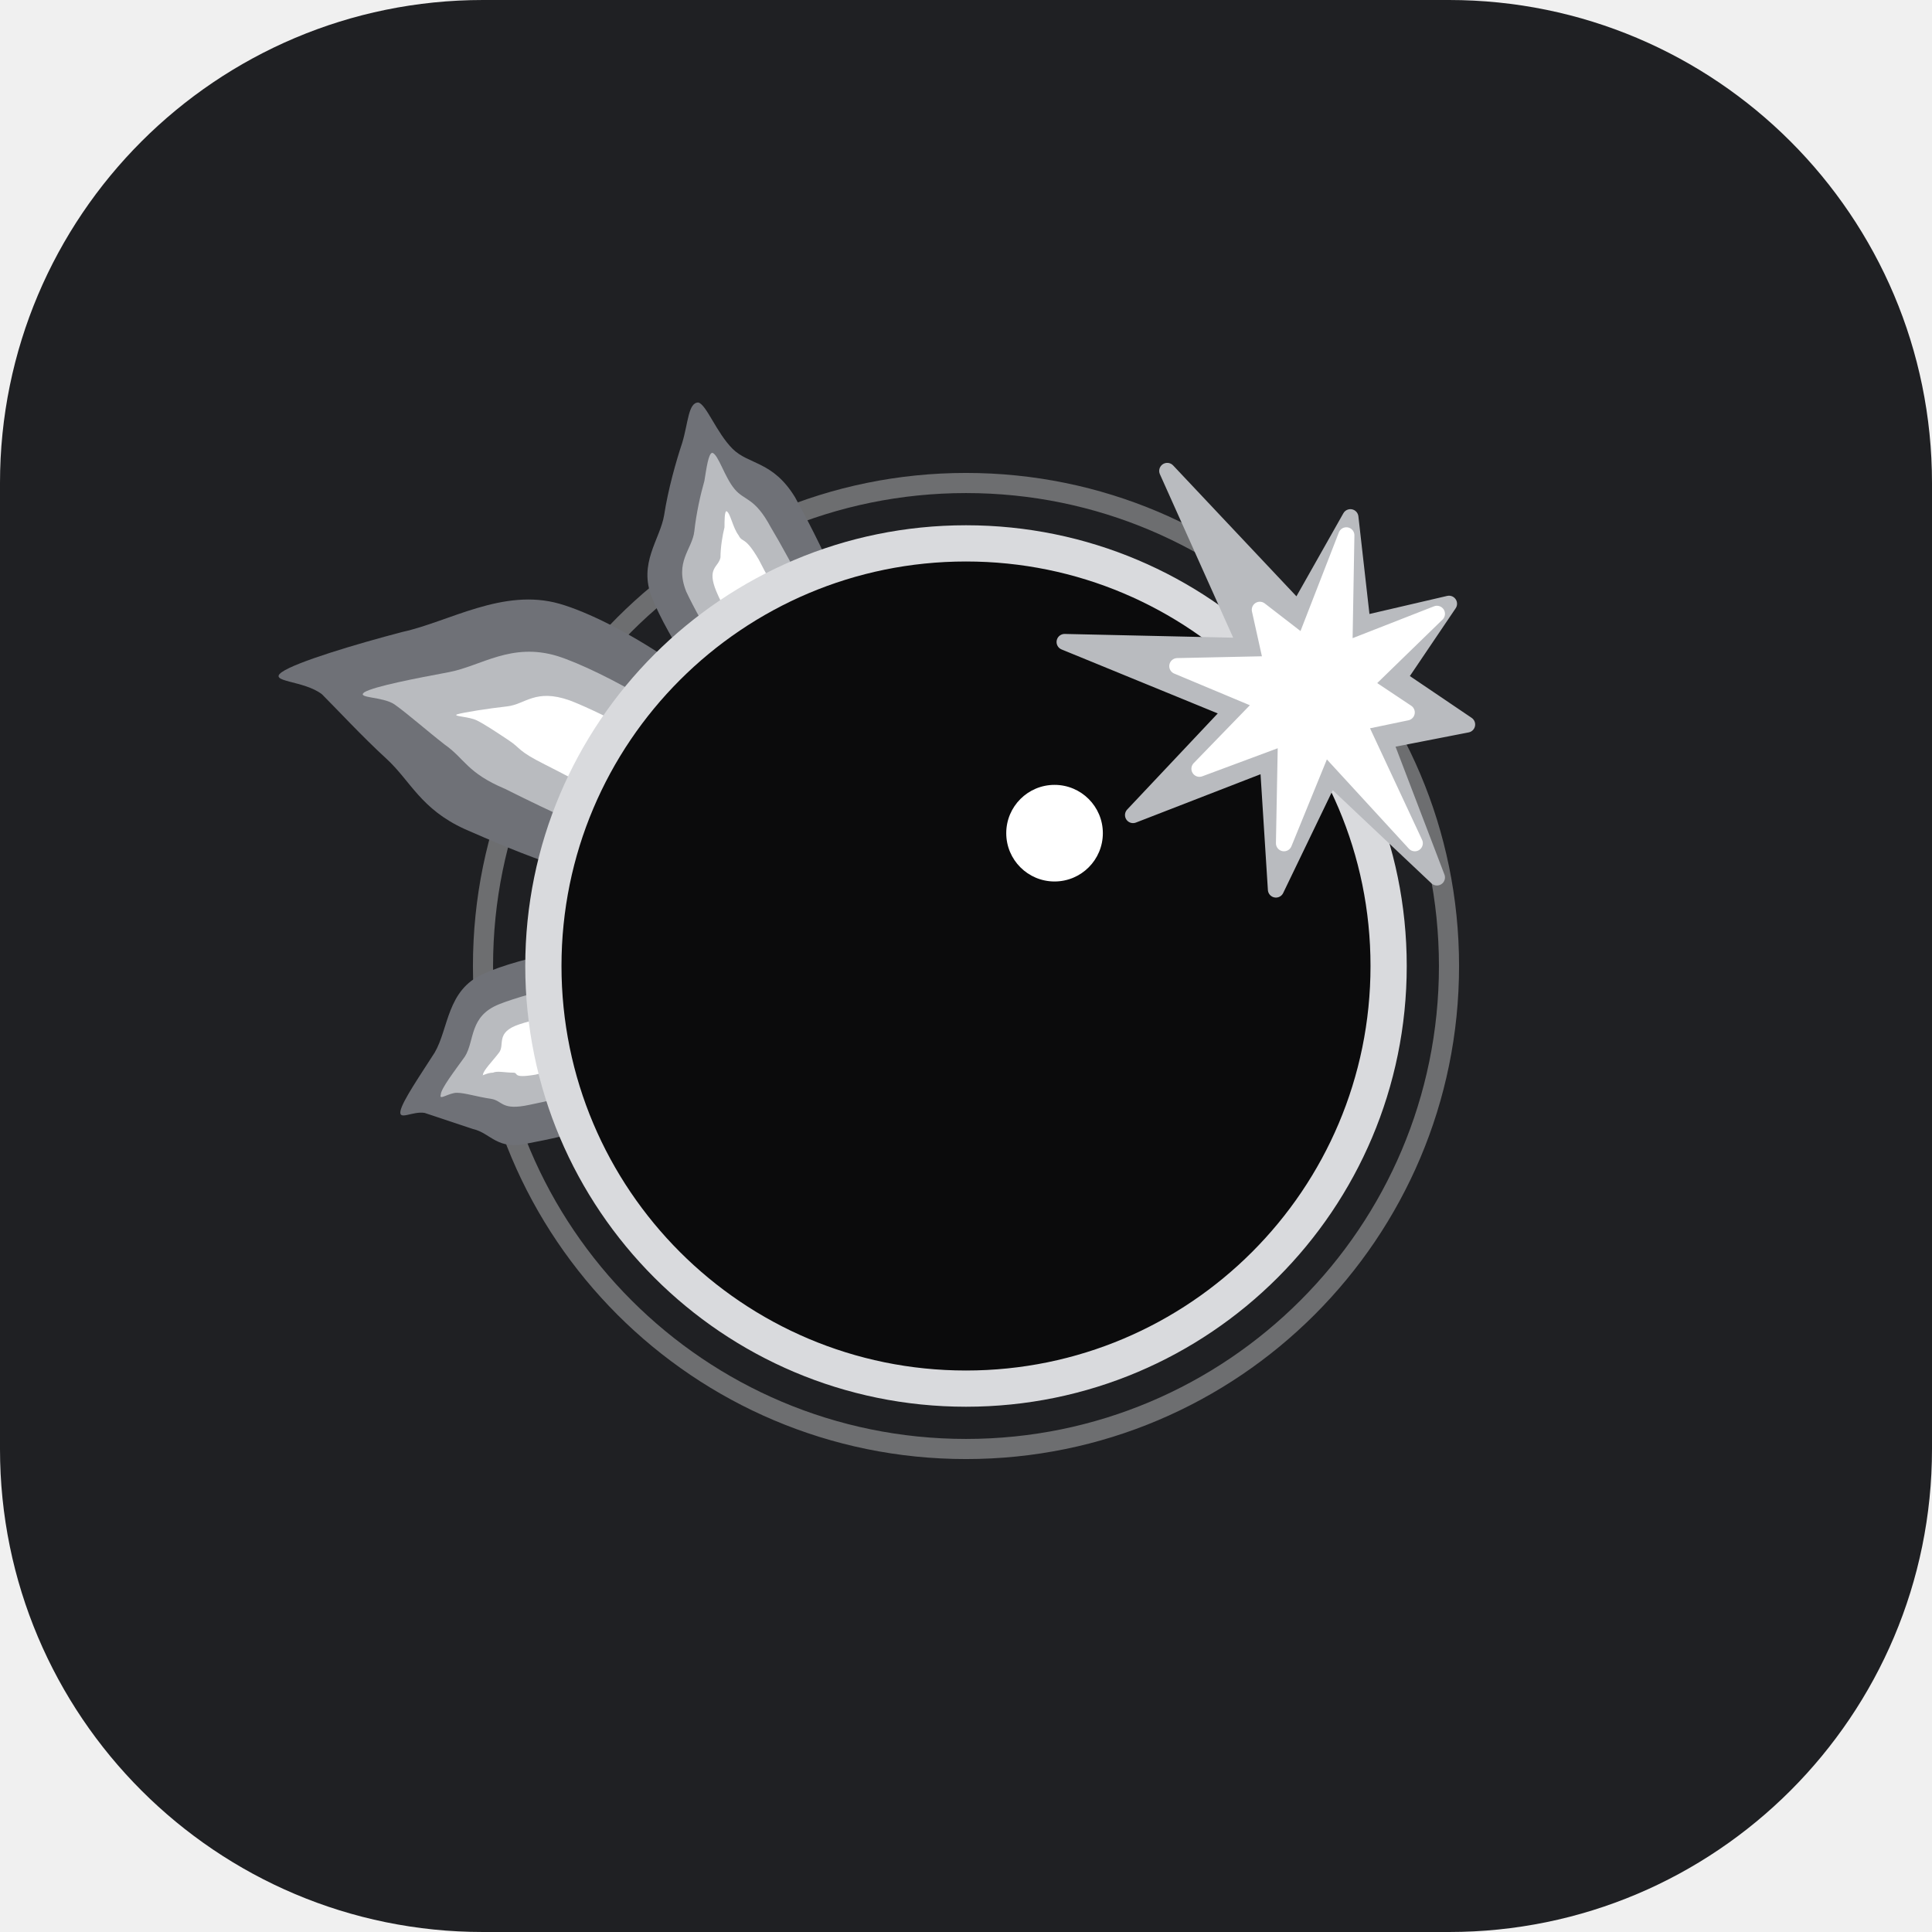
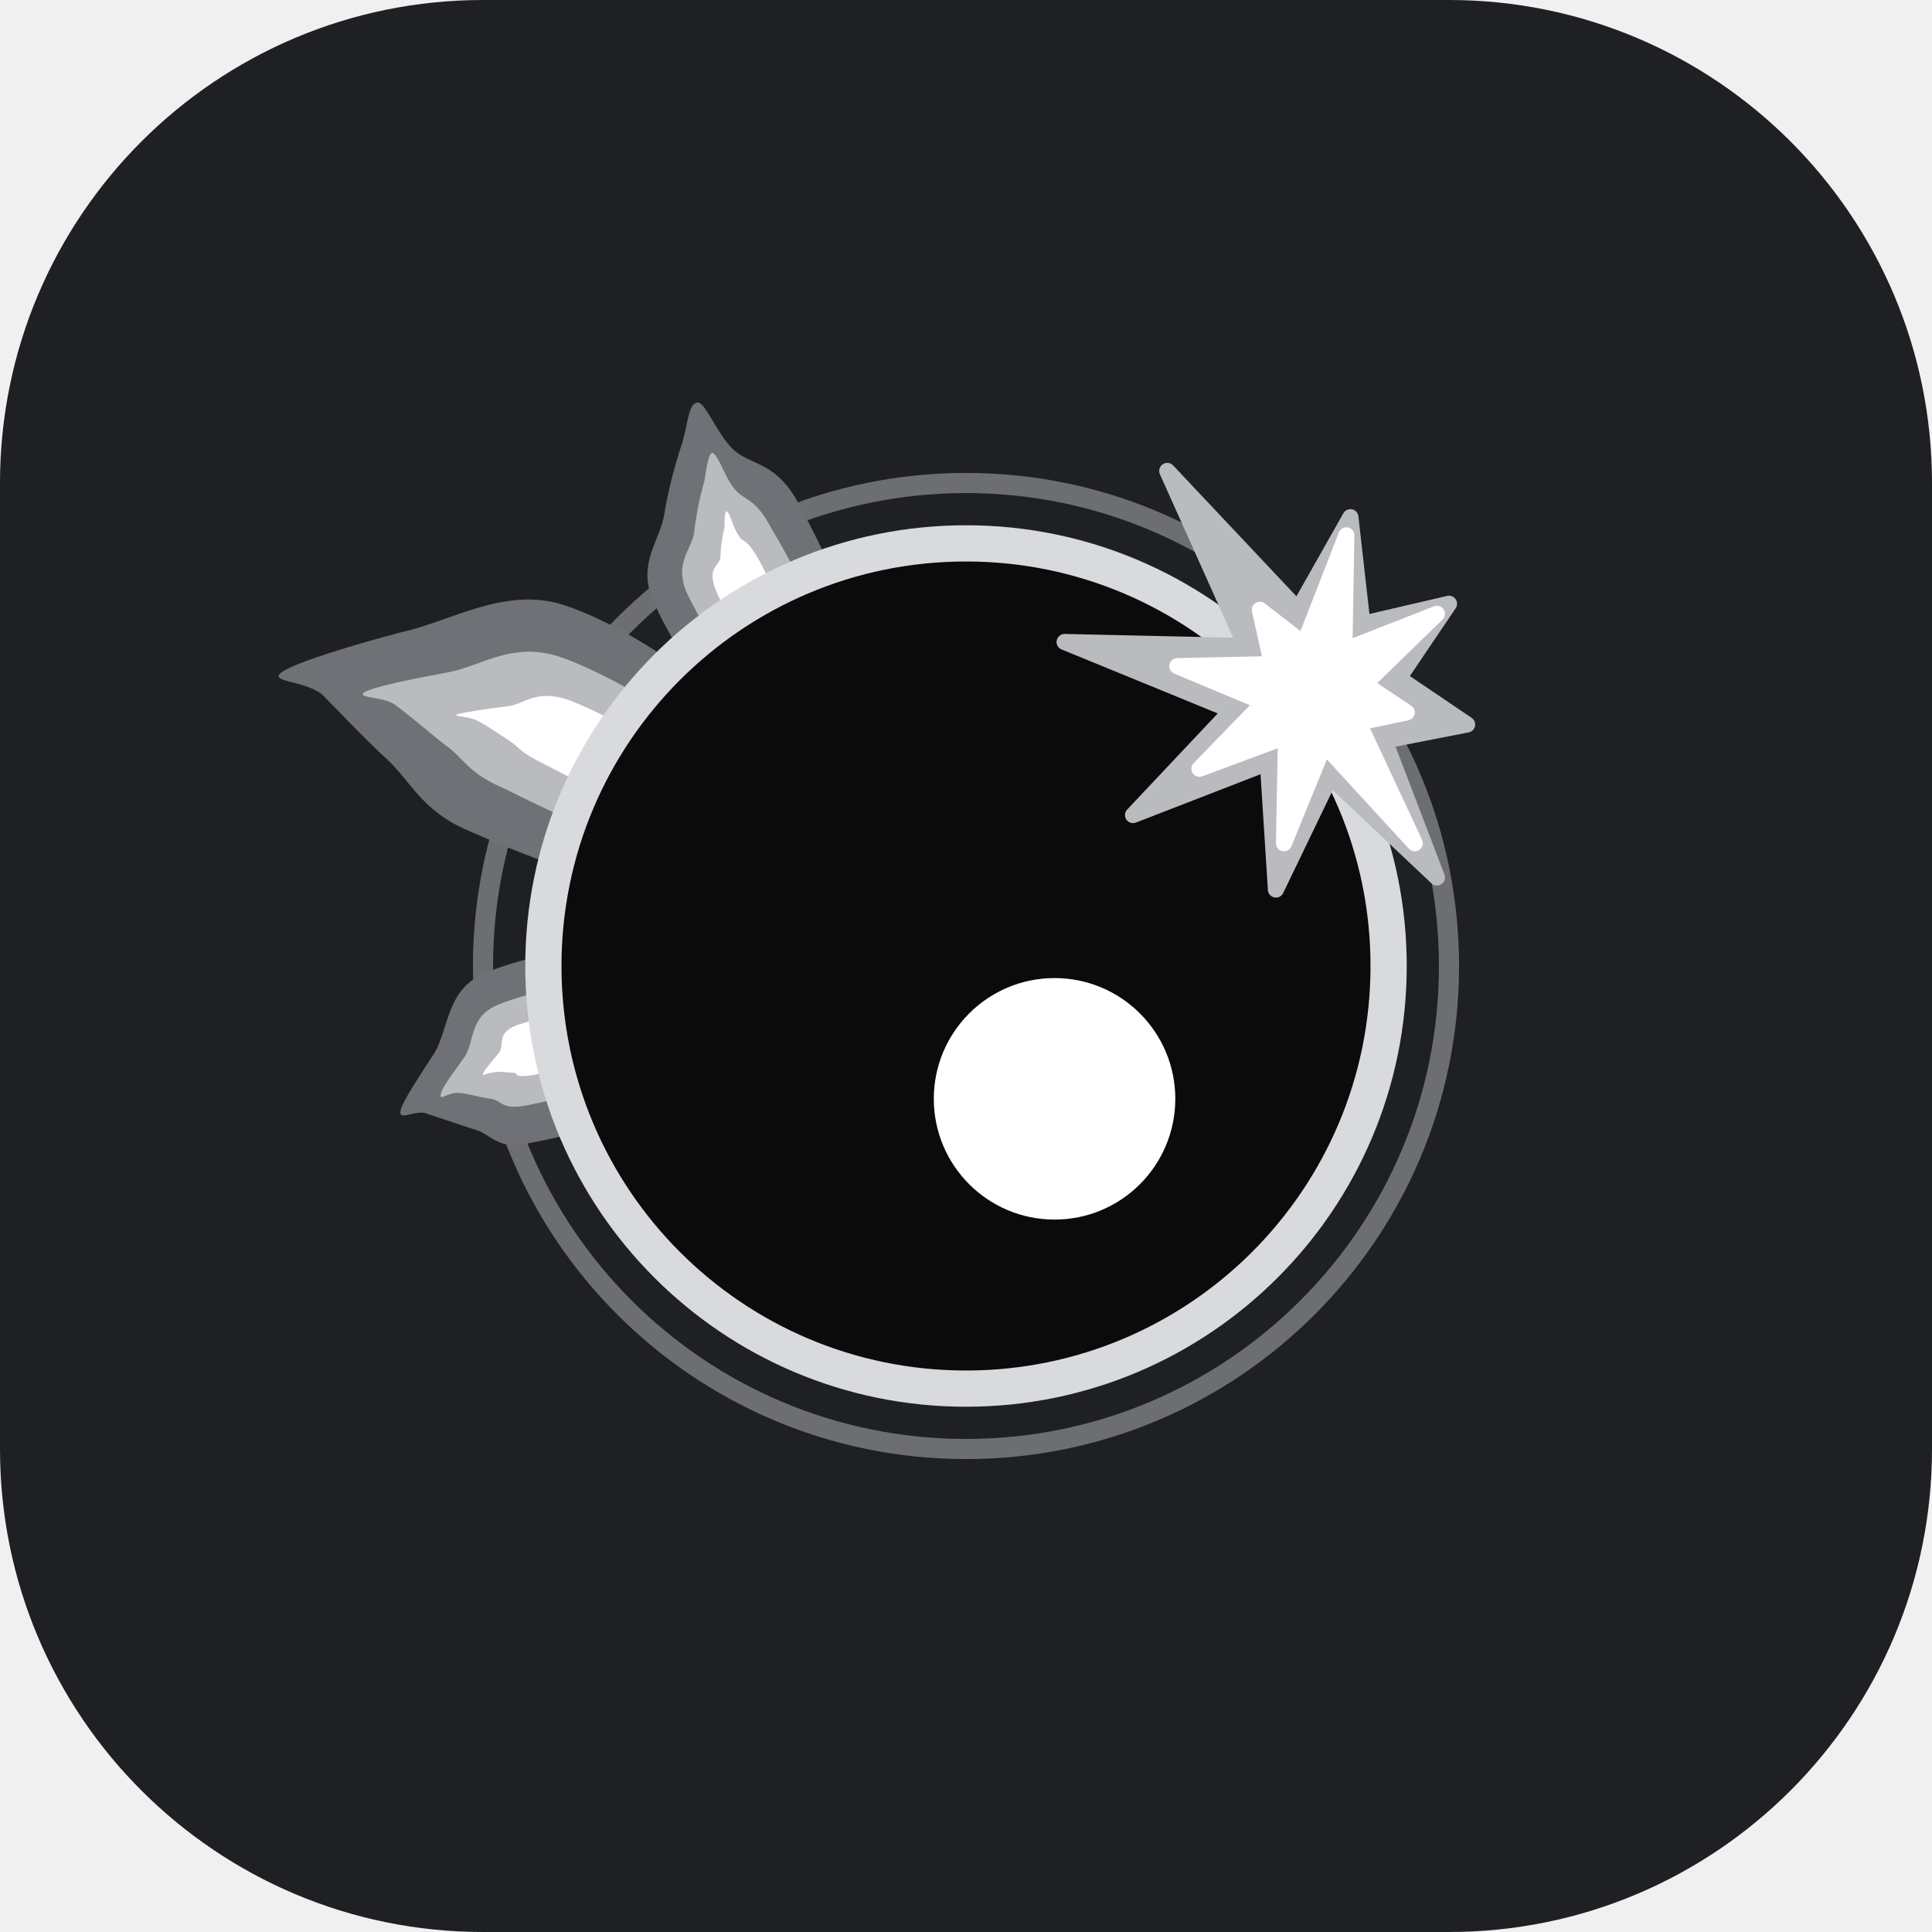
<svg xmlns="http://www.w3.org/2000/svg" viewBox="0 0 96 96">
  <rect width="96" height="96" rx="24" fill="#1f2023" />
  <circle cx="48" cy="48" r="24" fill="none" stroke="#ffffff" stroke-width="1" opacity="0.35" />
  <path d="M32.6 43.6 C30.3 44.4 25.4 42.2 23.1 41.2 C20.9 40.2 20.4 38.8 19.2 37.7 C18.0 36.6 16.8 35.3 16.0 34.5 C15.1 33.8 13.3 33.9 14.0 33.4 C14.7 32.9 17.7 32.0 20.0 31.4 C22.3 30.9 25.0 29.2 27.8 30.0 C30.6 30.8 36.1 34.2 36.9 36.5 C37.7 38.8 34.9 42.8 32.6 43.6Z" fill="#6f7177" />
  <path d="M33.1 42.1 C31.3 42.3 26.9 40.1 25.1 39.2 C23.2 38.4 23.1 37.7 22.1 37.0 C21.2 36.3 20.3 35.5 19.6 35.0 C19.0 34.6 17.7 34.7 18.1 34.4 C18.6 34.1 20.7 33.7 22.3 33.4 C23.9 33.1 25.4 31.9 27.7 32.6 C29.9 33.3 34.9 36.1 35.8 37.7 C36.7 39.2 34.9 41.8 33.1 42.1Z" fill="#b9bbbf" />
  <path d="M33.6 40.9 C32.3 40.8 28.5 38.7 27.1 38.0 C25.7 37.3 25.9 37.2 25.3 36.8 C24.7 36.4 24.1 36.0 23.7 35.8 C23.3 35.6 22.5 35.6 22.7 35.5 C23.0 35.4 24.3 35.2 25.2 35.1 C26.1 35.0 26.6 34.2 28.3 34.8 C29.9 35.4 34.1 37.6 35.0 38.6 C35.9 39.7 35.0 41.0 33.6 40.9Z" fill="#ffffff" />
  <path d="M37.3 36.1 C35.6 35.6 33.1 31.5 32.4 29.7 C31.7 28.0 32.8 26.8 33.0 25.6 C33.2 24.3 33.6 22.9 33.9 22.0 C34.2 21.0 34.2 20.0 34.7 20.0 C35.1 20.1 35.6 21.5 36.4 22.3 C37.2 23.1 38.4 22.9 39.5 24.7 C40.5 26.5 42.9 31.1 42.5 33.0 C42.2 34.9 39.0 36.6 37.3 36.1Z" fill="#6f7177" />
  <path d="M38.2 35.4 C37.0 34.7 34.8 30.9 34.1 29.4 C33.5 27.9 34.4 27.3 34.5 26.4 C34.6 25.5 34.8 24.6 35.0 23.9 C35.1 23.3 35.2 22.5 35.4 22.5 C35.7 22.6 36.0 23.7 36.5 24.3 C37.0 24.9 37.5 24.7 38.3 26.2 C39.2 27.7 41.5 31.9 41.4 33.4 C41.4 34.9 39.4 36.0 38.2 35.4Z" fill="#b9bbbf" />
  <path d="M38.9 34.8 C38.1 34.1 36.1 30.6 35.6 29.4 C35.1 28.2 35.7 28.2 35.8 27.7 C35.8 27.2 35.9 26.6 36.0 26.2 C36.0 25.9 36.0 25.4 36.1 25.4 C36.3 25.5 36.4 26.2 36.7 26.6 C36.9 27.0 37.0 26.6 37.7 27.8 C38.3 29.0 40.4 32.6 40.6 33.8 C40.8 35.0 39.8 35.5 38.9 34.8Z" fill="#ffffff" />
  <path d="M33.2 54.0 C32.2 55.6 27.9 56.5 26.3 56.8 C24.7 57.2 24.4 56.3 23.5 56.1 C22.6 55.8 21.7 55.5 21.1 55.3 C20.5 55.2 19.8 55.7 19.9 55.2 C20.0 54.7 20.9 53.4 21.6 52.3 C22.3 51.1 22.2 49.2 24.0 48.4 C25.7 47.6 30.5 46.5 32.0 47.4 C33.5 48.4 34.1 52.4 33.2 54.0Z" fill="#6f7177" />
  <path d="M32.7 52.8 C31.8 53.8 27.7 54.6 26.3 54.9 C24.9 55.2 25.0 54.7 24.4 54.6 C23.7 54.5 23.1 54.3 22.7 54.3 C22.3 54.3 21.8 54.7 21.9 54.4 C21.9 54.1 22.6 53.2 23.1 52.5 C23.6 51.7 23.3 50.5 24.8 49.9 C26.3 49.3 30.7 48.2 32.0 48.7 C33.3 49.2 33.7 51.8 32.7 52.8Z" fill="#b9bbbf" />
  <path d="M32.5 51.8 C31.5 52.4 27.8 53.1 26.6 53.4 C25.4 53.6 25.8 53.3 25.5 53.3 C25.1 53.3 24.7 53.2 24.5 53.3 C24.2 53.3 23.9 53.5 24.0 53.4 C24.0 53.2 24.5 52.7 24.8 52.3 C25.1 51.9 24.6 51.3 25.8 50.9 C27.0 50.5 31.0 49.6 32.1 49.7 C33.2 49.9 33.4 51.2 32.5 51.8Z" fill="#ffffff" />
  <circle cx="48" cy="48" r="21" fill="#0b0b0c" />
  <circle cx="48" cy="48" r="21" fill="none" stroke="#d9dadd" stroke-width="1.8" />
-   <circle cx="52.4" cy="41.4" r="2.4" fill="#ffffff" />
+   <circle cx="52.4" cy="54.6" r="6" fill="#ffffff" />
  <path d="M72.9 36.0 L68.8 36.8 L71.4 43.6 L66.1 38.6 L63.4 44.2 L63.0 37.9 L56.3 40.5 L61.2 35.3 L52.9 31.9 L61.9 32.1 L58.0 23.4 L64.5 30.3 L67.1 25.7 L67.7 31.0 L72.0 30.0 L69.5 33.7 Z" fill="#b9bbbf" stroke="#b9bbbf" stroke-width="0.8" stroke-linejoin="round" />
  <path d="M69.9 35.4 L67.5 35.9 L70.3 41.9 L65.8 37.0 L63.8 41.9 L63.9 36.6 L59.6 38.2 L62.8 34.9 L58.5 33.1 L63.2 33.0 L62.6 30.3 L64.8 32.0 L66.9 26.6 L66.8 32.3 L71.4 30.5 L67.8 34.0 Z" fill="#ffffff" stroke="#ffffff" stroke-width="0.8" stroke-linejoin="round" />
</svg>
